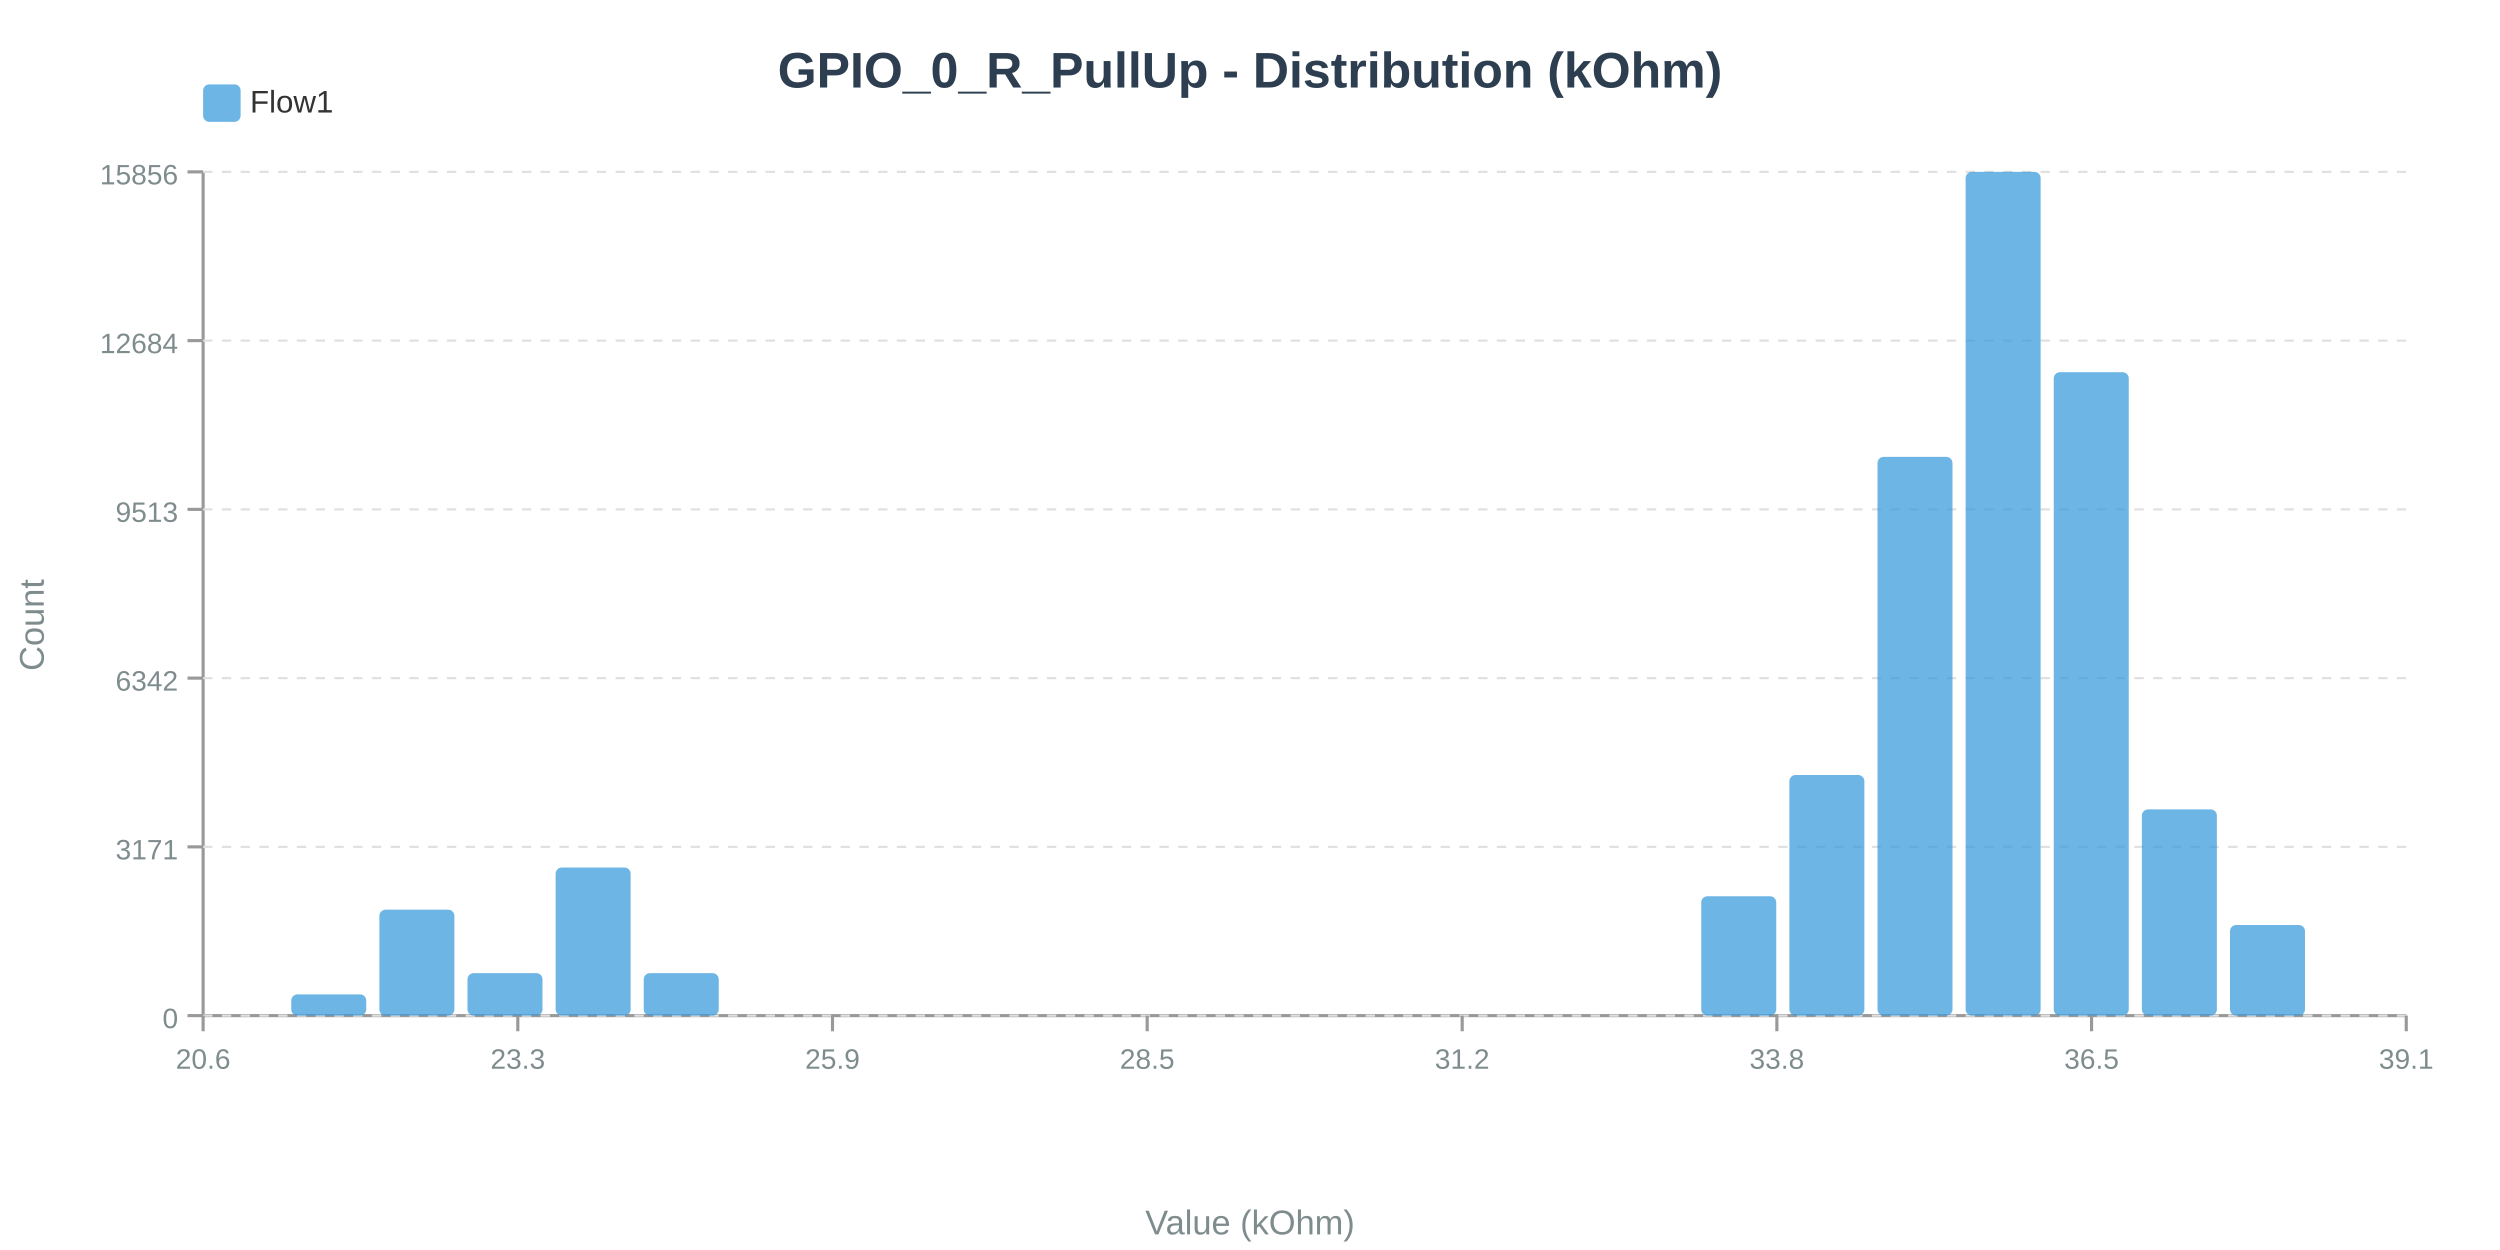
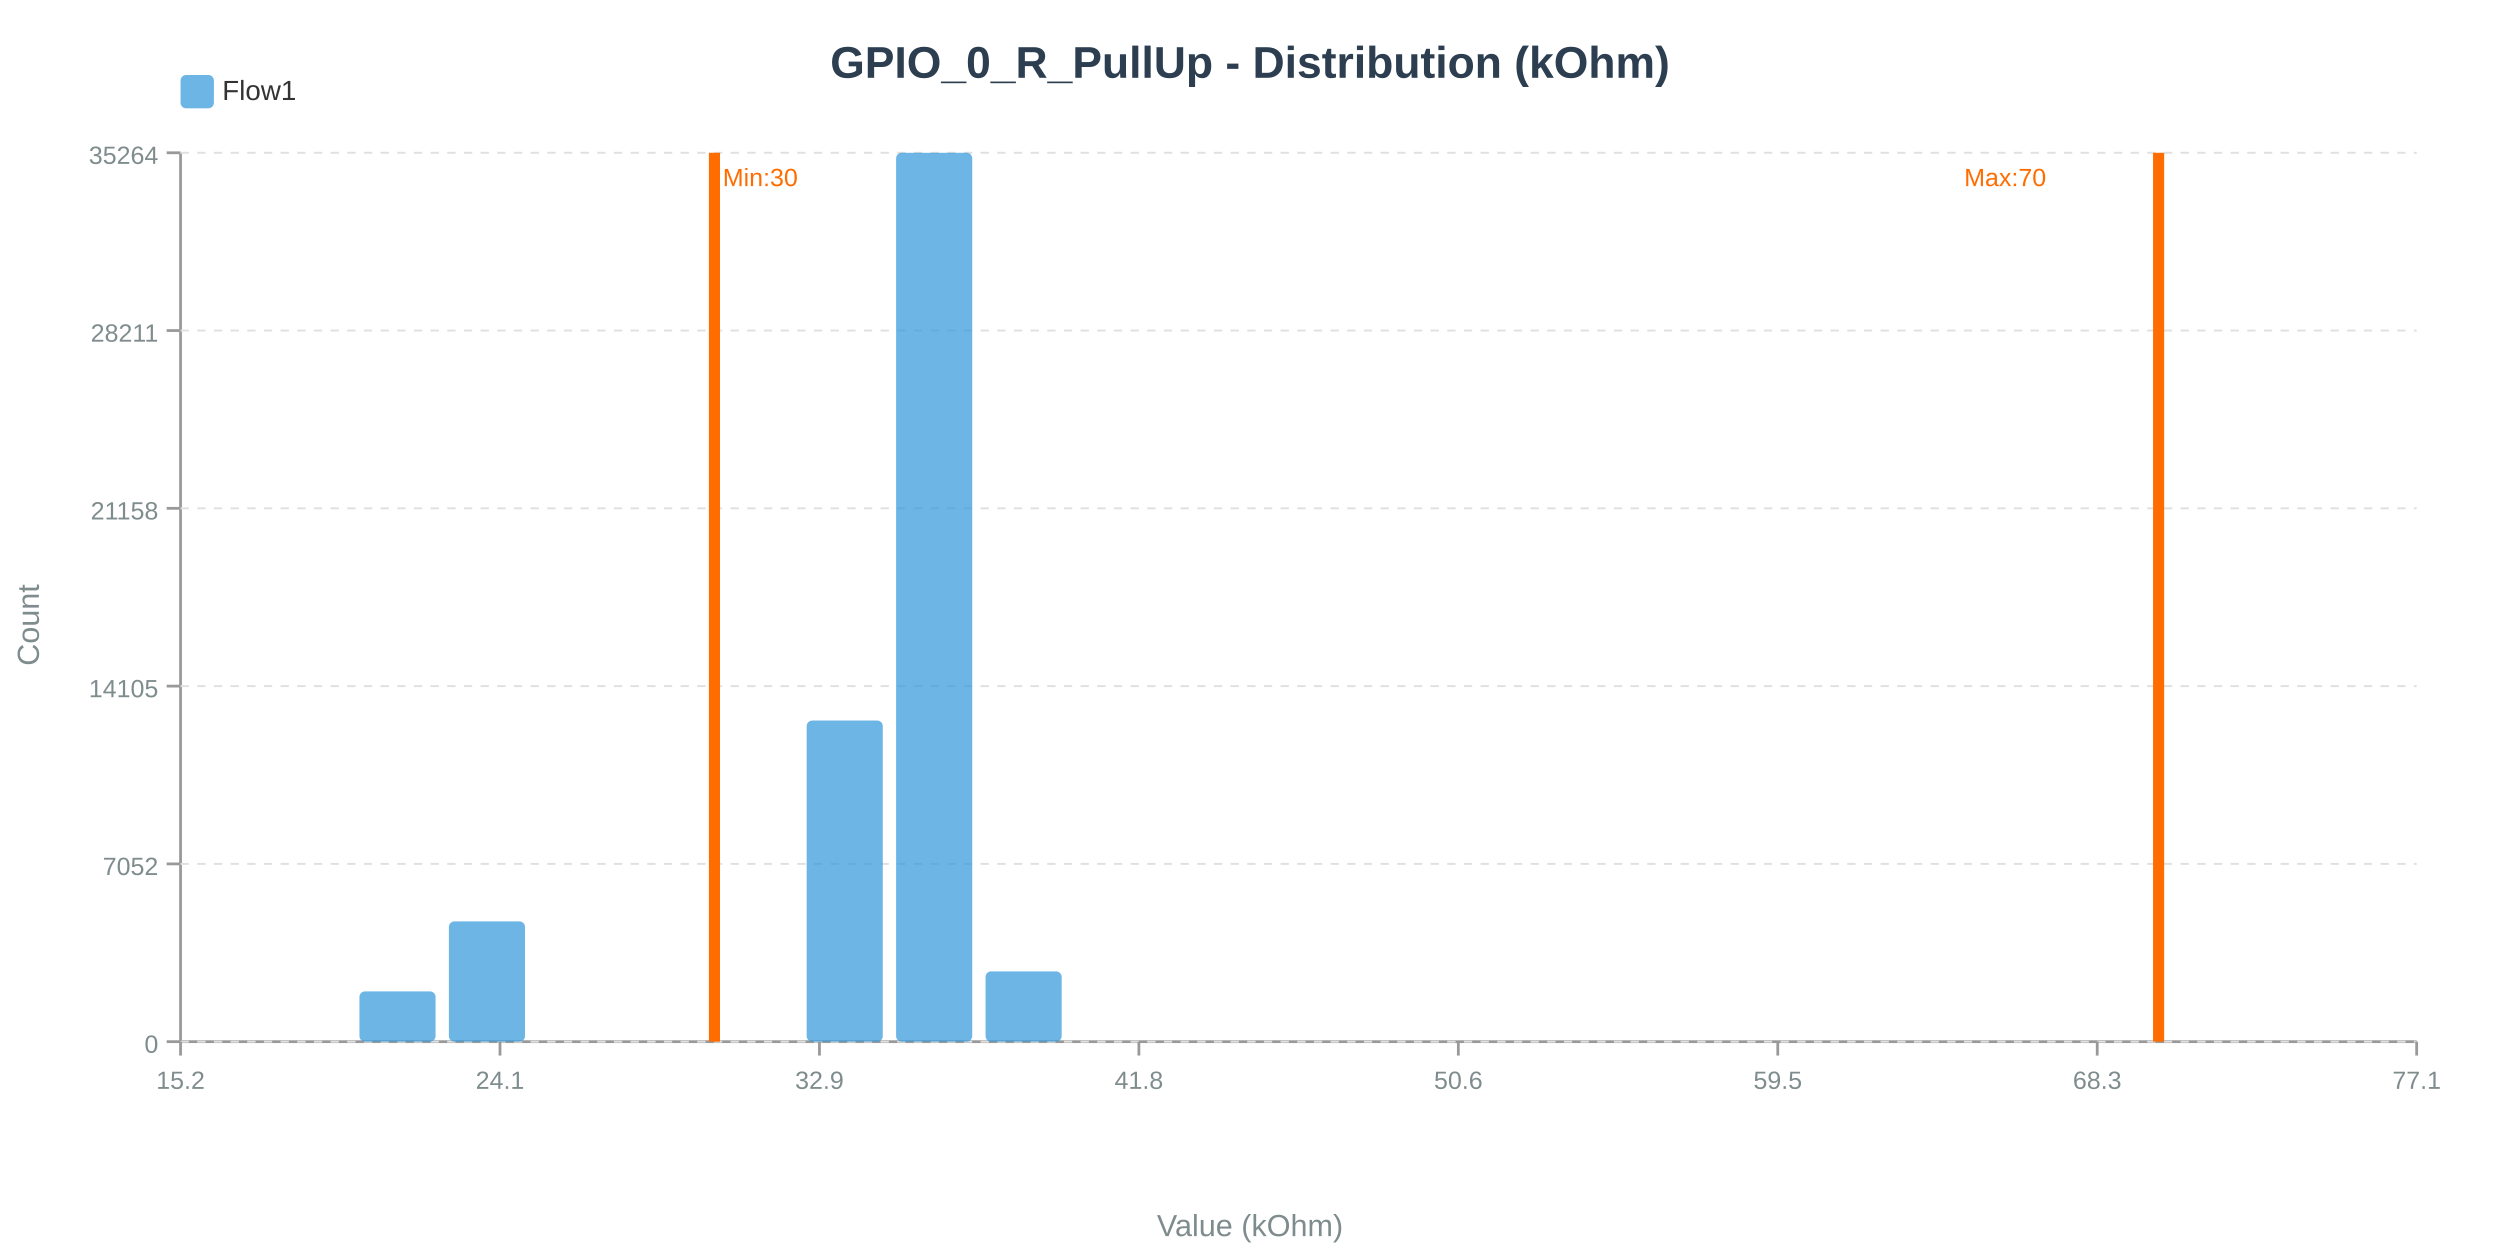
- <svg xmlns="http://www.w3.org/2000/svg" width="800" height="400" viewBox="0 0 800 400">
-   <rect width="800" height="400" fill="#ffffff" />
-   <text x="400.0" y="28.0" font-size="16" font-weight="bold" text-anchor="middle" fill="#2c3e50" font-family="Arial,sans-serif">GPIO_0_R_PullUp - Distribution (kOhm)</text>
-   <line x1="65.0" y1="325.0" x2="770.0" y2="325.0" stroke="#999" stroke-width="1" />
-   <line x1="65.0" y1="55.0" x2="65.0" y2="325.0" stroke="#999" stroke-width="1" />
-   <line x1="60.0" y1="325.0" x2="65.0" y2="325.0" stroke="#999" stroke-width="1" />
-   <line x1="65.0" y1="325.0" x2="770.0" y2="325.0" stroke="#e0e0e0" stroke-width="0.7" stroke-dasharray="3,3" />
-   <text x="57.0" y="329.0" font-size="9" font-weight="normal" text-anchor="end" fill="#7f8c8d" font-family="Arial,sans-serif">0</text>
-   <line x1="60.0" y1="271.0" x2="65.0" y2="271.0" stroke="#999" stroke-width="1" />
-   <line x1="65.0" y1="271.0" x2="770.0" y2="271.0" stroke="#e0e0e0" stroke-width="0.7" stroke-dasharray="3,3" />
-   <text x="57.0" y="275.0" font-size="9" font-weight="normal" text-anchor="end" fill="#7f8c8d" font-family="Arial,sans-serif">3171</text>
-   <line x1="60.0" y1="217.0" x2="65.0" y2="217.0" stroke="#999" stroke-width="1" />
-   <line x1="65.0" y1="217.0" x2="770.0" y2="217.0" stroke="#e0e0e0" stroke-width="0.7" stroke-dasharray="3,3" />
-   <text x="57.0" y="221.0" font-size="9" font-weight="normal" text-anchor="end" fill="#7f8c8d" font-family="Arial,sans-serif">6342</text>
-   <line x1="60.0" y1="163.0" x2="65.0" y2="163.0" stroke="#999" stroke-width="1" />
-   <line x1="65.0" y1="163.0" x2="770.0" y2="163.0" stroke="#e0e0e0" stroke-width="0.7" stroke-dasharray="3,3" />
-   <text x="57.0" y="167.0" font-size="9" font-weight="normal" text-anchor="end" fill="#7f8c8d" font-family="Arial,sans-serif">9513</text>
-   <line x1="60.0" y1="109.0" x2="65.0" y2="109.0" stroke="#999" stroke-width="1" />
-   <line x1="65.0" y1="109.0" x2="770.0" y2="109.0" stroke="#e0e0e0" stroke-width="0.7" stroke-dasharray="3,3" />
-   <text x="57.0" y="113.0" font-size="9" font-weight="normal" text-anchor="end" fill="#7f8c8d" font-family="Arial,sans-serif">12684</text>
+ <svg xmlns="http://www.w3.org/2000/svg" width="900" height="450" viewBox="0 0 900 450">
+   <rect width="900" height="450" fill="#ffffff" />
+   <text x="450.0" y="28.0" font-size="16" font-weight="bold" text-anchor="middle" fill="#2c3e50" font-family="Arial,sans-serif">GPIO_0_R_PullUp - Distribution (kOhm)</text>
+   <line x1="65.0" y1="375.0" x2="870.0" y2="375.0" stroke="#999" stroke-width="1" />
+   <line x1="65.0" y1="55.0" x2="65.0" y2="375.0" stroke="#999" stroke-width="1" />
+   <line x1="60.0" y1="375.0" x2="65.0" y2="375.0" stroke="#999" stroke-width="1" />
+   <line x1="65.0" y1="375.0" x2="870.0" y2="375.0" stroke="#e0e0e0" stroke-width="0.7" stroke-dasharray="3,3" />
+   <text x="57.0" y="379.0" font-size="9" font-weight="normal" text-anchor="end" fill="#7f8c8d" font-family="Arial,sans-serif">0</text>
+   <line x1="60.0" y1="311.0" x2="65.0" y2="311.0" stroke="#999" stroke-width="1" />
+   <line x1="65.0" y1="311.0" x2="870.0" y2="311.0" stroke="#e0e0e0" stroke-width="0.7" stroke-dasharray="3,3" />
+   <text x="57.0" y="315.0" font-size="9" font-weight="normal" text-anchor="end" fill="#7f8c8d" font-family="Arial,sans-serif">7052</text>
+   <line x1="60.0" y1="247.0" x2="65.0" y2="247.0" stroke="#999" stroke-width="1" />
+   <line x1="65.0" y1="247.0" x2="870.0" y2="247.0" stroke="#e0e0e0" stroke-width="0.7" stroke-dasharray="3,3" />
+   <text x="57.0" y="251.0" font-size="9" font-weight="normal" text-anchor="end" fill="#7f8c8d" font-family="Arial,sans-serif">14105</text>
+   <line x1="60.0" y1="183.0" x2="65.0" y2="183.0" stroke="#999" stroke-width="1" />
+   <line x1="65.0" y1="183.0" x2="870.0" y2="183.0" stroke="#e0e0e0" stroke-width="0.7" stroke-dasharray="3,3" />
+   <text x="57.0" y="187.0" font-size="9" font-weight="normal" text-anchor="end" fill="#7f8c8d" font-family="Arial,sans-serif">21158</text>
+   <line x1="60.0" y1="119.0" x2="65.0" y2="119.0" stroke="#999" stroke-width="1" />
+   <line x1="65.0" y1="119.0" x2="870.0" y2="119.0" stroke="#e0e0e0" stroke-width="0.7" stroke-dasharray="3,3" />
+   <text x="57.0" y="123.0" font-size="9" font-weight="normal" text-anchor="end" fill="#7f8c8d" font-family="Arial,sans-serif">28211</text>
  <line x1="60.0" y1="55.0" x2="65.0" y2="55.0" stroke="#999" stroke-width="1" />
-   <line x1="65.0" y1="55.0" x2="770.0" y2="55.0" stroke="#e0e0e0" stroke-width="0.7" stroke-dasharray="3,3" />
-   <text x="57.0" y="59.0" font-size="9" font-weight="normal" text-anchor="end" fill="#7f8c8d" font-family="Arial,sans-serif">15856</text>
-   <line x1="65.0" y1="325.0" x2="65.0" y2="330.0" stroke="#999" stroke-width="1" />
-   <text x="65.0" y="342.0" font-size="9" font-weight="normal" text-anchor="middle" fill="#7f8c8d" font-family="Arial,sans-serif">20.6</text>
-   <line x1="165.7" y1="325.0" x2="165.7" y2="330.0" stroke="#999" stroke-width="1" />
-   <text x="165.7" y="342.0" font-size="9" font-weight="normal" text-anchor="middle" fill="#7f8c8d" font-family="Arial,sans-serif">23.3</text>
-   <line x1="266.4" y1="325.0" x2="266.4" y2="330.0" stroke="#999" stroke-width="1" />
-   <text x="266.4" y="342.0" font-size="9" font-weight="normal" text-anchor="middle" fill="#7f8c8d" font-family="Arial,sans-serif">25.9</text>
-   <line x1="367.1" y1="325.0" x2="367.1" y2="330.0" stroke="#999" stroke-width="1" />
-   <text x="367.1" y="342.0" font-size="9" font-weight="normal" text-anchor="middle" fill="#7f8c8d" font-family="Arial,sans-serif">28.5</text>
-   <line x1="467.9" y1="325.0" x2="467.9" y2="330.0" stroke="#999" stroke-width="1" />
-   <text x="467.9" y="342.0" font-size="9" font-weight="normal" text-anchor="middle" fill="#7f8c8d" font-family="Arial,sans-serif">31.2</text>
-   <line x1="568.6" y1="325.0" x2="568.6" y2="330.0" stroke="#999" stroke-width="1" />
-   <text x="568.6" y="342.0" font-size="9" font-weight="normal" text-anchor="middle" fill="#7f8c8d" font-family="Arial,sans-serif">33.8</text>
-   <line x1="669.3" y1="325.0" x2="669.3" y2="330.0" stroke="#999" stroke-width="1" />
-   <text x="669.3" y="342.0" font-size="9" font-weight="normal" text-anchor="middle" fill="#7f8c8d" font-family="Arial,sans-serif">36.5</text>
-   <line x1="770.0" y1="325.0" x2="770.0" y2="330.0" stroke="#999" stroke-width="1" />
-   <text x="770.0" y="342.0" font-size="9" font-weight="normal" text-anchor="middle" fill="#7f8c8d" font-family="Arial,sans-serif">39.1</text>
-   <text x="400.0" y="395.0" font-size="11" font-weight="normal" text-anchor="middle" fill="#7f8c8d" font-family="Arial,sans-serif">Value (kOhm)</text>
-   <text x="14.0" y="200.0" font-size="11" font-weight="normal" text-anchor="middle" fill="#7f8c8d" font-family="Arial,sans-serif" transform="rotate(-90,14,200.0)">Count</text>
-   <rect x="93.2" y="318.2" width="24.0" height="6.8" fill="#3498db" stroke="none" stroke-width="1" opacity="0.72" rx="2" />
-   <rect x="121.4" y="291.1" width="24.0" height="33.9" fill="#3498db" stroke="none" stroke-width="1" opacity="0.72" rx="2" />
-   <rect x="149.6" y="311.4" width="24.0" height="13.6" fill="#3498db" stroke="none" stroke-width="1" opacity="0.72" rx="2" />
-   <rect x="177.8" y="277.6" width="24.0" height="47.4" fill="#3498db" stroke="none" stroke-width="1" opacity="0.72" rx="2" />
-   <rect x="206.0" y="311.4" width="24.0" height="13.6" fill="#3498db" stroke="none" stroke-width="1" opacity="0.72" rx="2" />
-   <rect x="544.4" y="286.8" width="24.0" height="38.2" fill="#3498db" stroke="none" stroke-width="1" opacity="0.72" rx="2" />
-   <rect x="572.6" y="248.0" width="24.0" height="77.0" fill="#3498db" stroke="none" stroke-width="1" opacity="0.72" rx="2" />
-   <rect x="600.8" y="146.2" width="24.0" height="178.8" fill="#3498db" stroke="none" stroke-width="1" opacity="0.72" rx="2" />
-   <rect x="629.0" y="55.0" width="24.0" height="270.0" fill="#3498db" stroke="none" stroke-width="1" opacity="0.72" rx="2" />
-   <rect x="657.2" y="119.1" width="24.0" height="205.9" fill="#3498db" stroke="none" stroke-width="1" opacity="0.72" rx="2" />
-   <rect x="685.4" y="259.0" width="24.0" height="66.0" fill="#3498db" stroke="none" stroke-width="1" opacity="0.72" rx="2" />
-   <rect x="713.6" y="296.0" width="24.0" height="29.0" fill="#3498db" stroke="none" stroke-width="1" opacity="0.72" rx="2" />
+   <line x1="65.0" y1="55.0" x2="870.0" y2="55.0" stroke="#e0e0e0" stroke-width="0.7" stroke-dasharray="3,3" />
+   <text x="57.0" y="59.0" font-size="9" font-weight="normal" text-anchor="end" fill="#7f8c8d" font-family="Arial,sans-serif">35264</text>
+   <line x1="65.0" y1="375.0" x2="65.0" y2="380.0" stroke="#999" stroke-width="1" />
+   <text x="65.0" y="392.0" font-size="9" font-weight="normal" text-anchor="middle" fill="#7f8c8d" font-family="Arial,sans-serif">15.2</text>
+   <line x1="180.0" y1="375.0" x2="180.0" y2="380.0" stroke="#999" stroke-width="1" />
+   <text x="180.0" y="392.0" font-size="9" font-weight="normal" text-anchor="middle" fill="#7f8c8d" font-family="Arial,sans-serif">24.1</text>
+   <line x1="295.0" y1="375.0" x2="295.0" y2="380.0" stroke="#999" stroke-width="1" />
+   <text x="295.0" y="392.0" font-size="9" font-weight="normal" text-anchor="middle" fill="#7f8c8d" font-family="Arial,sans-serif">32.9</text>
+   <line x1="410.0" y1="375.0" x2="410.0" y2="380.0" stroke="#999" stroke-width="1" />
+   <text x="410.0" y="392.0" font-size="9" font-weight="normal" text-anchor="middle" fill="#7f8c8d" font-family="Arial,sans-serif">41.8</text>
+   <line x1="525.0" y1="375.0" x2="525.0" y2="380.0" stroke="#999" stroke-width="1" />
+   <text x="525.0" y="392.0" font-size="9" font-weight="normal" text-anchor="middle" fill="#7f8c8d" font-family="Arial,sans-serif">50.6</text>
+   <line x1="640.0" y1="375.0" x2="640.0" y2="380.0" stroke="#999" stroke-width="1" />
+   <text x="640.0" y="392.0" font-size="9" font-weight="normal" text-anchor="middle" fill="#7f8c8d" font-family="Arial,sans-serif">59.5</text>
+   <line x1="755.0" y1="375.0" x2="755.0" y2="380.0" stroke="#999" stroke-width="1" />
+   <text x="755.0" y="392.0" font-size="9" font-weight="normal" text-anchor="middle" fill="#7f8c8d" font-family="Arial,sans-serif">68.3</text>
+   <line x1="870.0" y1="375.0" x2="870.0" y2="380.0" stroke="#999" stroke-width="1" />
+   <text x="870.0" y="392.0" font-size="9" font-weight="normal" text-anchor="middle" fill="#7f8c8d" font-family="Arial,sans-serif">77.1</text>
+   <text x="450.0" y="445.0" font-size="11" font-weight="normal" text-anchor="middle" fill="#7f8c8d" font-family="Arial,sans-serif">Value (kOhm)</text>
+   <text x="14.0" y="225.0" font-size="11" font-weight="normal" text-anchor="middle" fill="#7f8c8d" font-family="Arial,sans-serif" transform="rotate(-90,14,225.0)">Count</text>
+   <rect x="129.4" y="356.9" width="27.4" height="18.1" fill="#3498db" stroke="none" stroke-width="1" opacity="0.72" rx="2" />
+   <rect x="161.6" y="331.7" width="27.4" height="43.3" fill="#3498db" stroke="none" stroke-width="1" opacity="0.72" rx="2" />
+   <rect x="290.4" y="259.4" width="27.4" height="115.6" fill="#3498db" stroke="none" stroke-width="1" opacity="0.72" rx="2" />
+   <rect x="322.6" y="55.0" width="27.4" height="320.0" fill="#3498db" stroke="none" stroke-width="1" opacity="0.72" rx="2" />
+   <rect x="354.8" y="349.7" width="27.4" height="25.3" fill="#3498db" stroke="none" stroke-width="1" opacity="0.72" rx="2" />
  <rect x="65.0" y="27.0" width="12.0" height="12.0" fill="#3498db" stroke="none" stroke-width="1" opacity="0.72" rx="2" />
  <text x="80.0" y="36.0" font-size="10" font-weight="normal" text-anchor="start" fill="#333" font-family="Arial,sans-serif">Flow1</text>
+   <g class="spec-el">
+     <line x1="257.2" y1="55.0" x2="257.2" y2="375.0" stroke="#ff6d00" stroke-width="4" />
+     <text x="260.2" y="67.0" font-size="9" font-weight="normal" text-anchor="start" fill="#ff6d00" font-family="Arial,sans-serif">Min:30</text>
+     <line x1="777.1" y1="55.0" x2="777.1" y2="375.0" stroke="#ff6d00" stroke-width="4" />
+     <text x="707.1" y="67.0" font-size="9" font-weight="normal" text-anchor="start" fill="#ff6d00" font-family="Arial,sans-serif">Max:70</text>
+   </g>
</svg>
